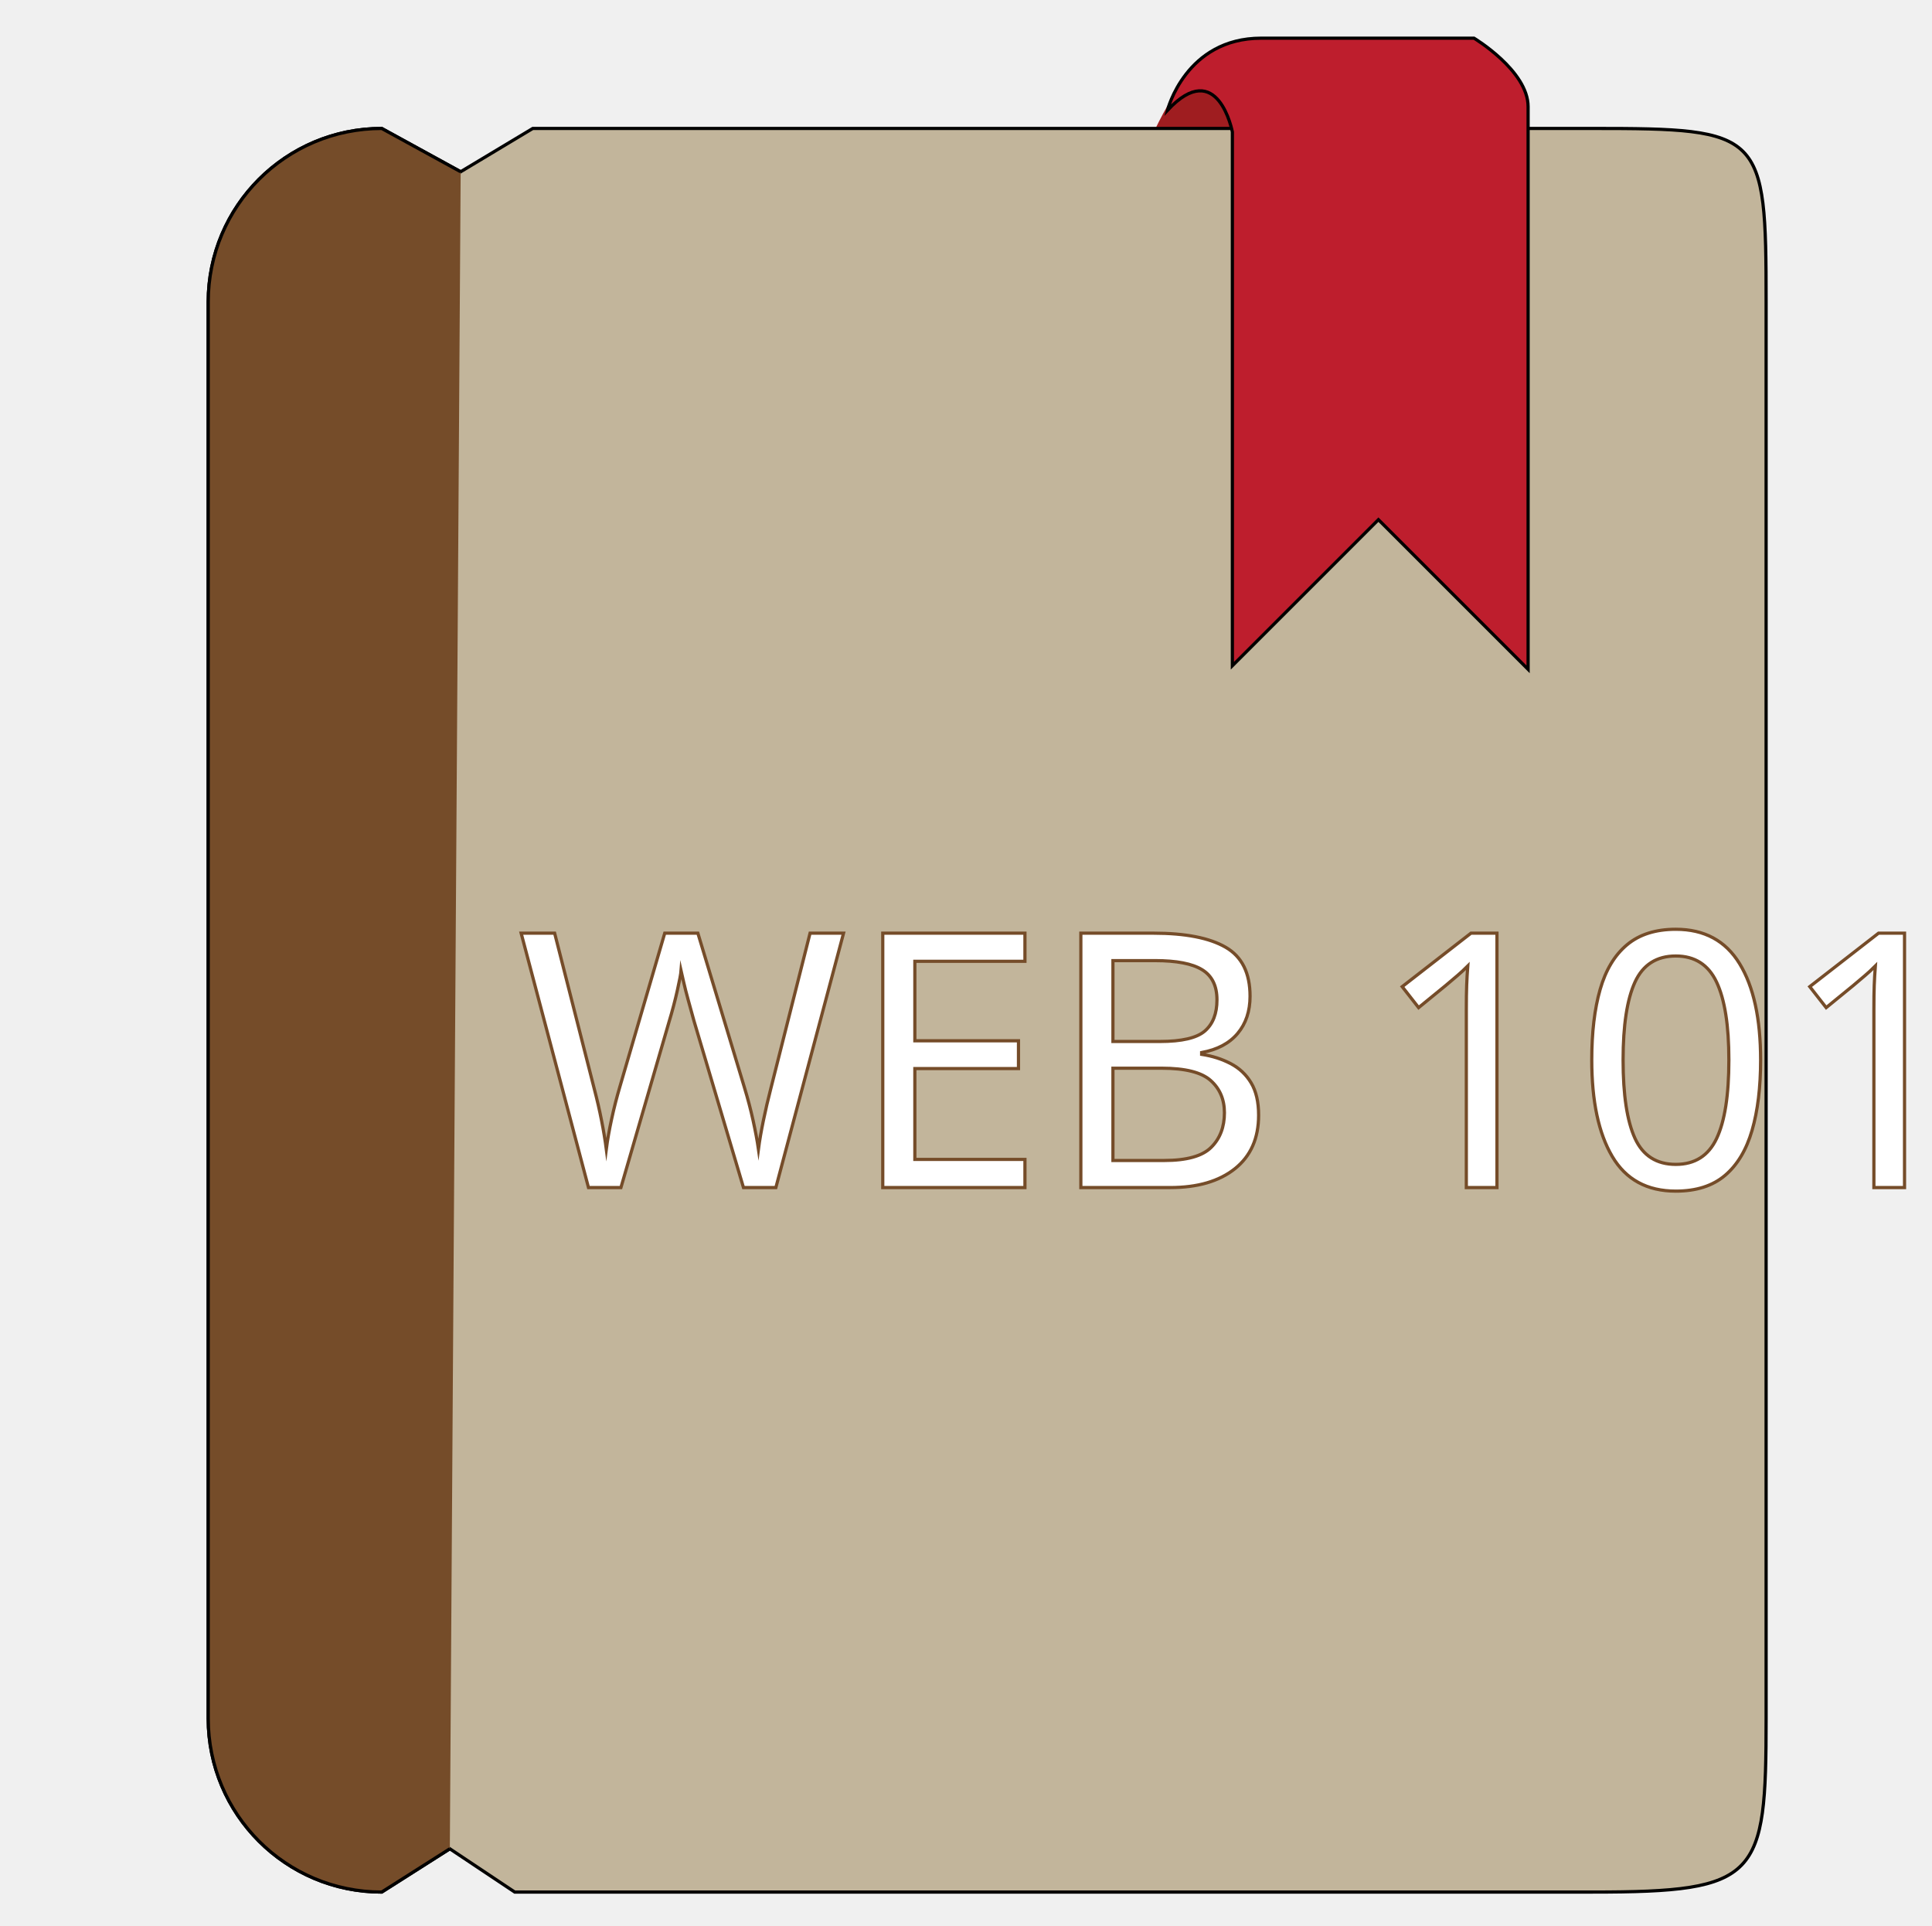
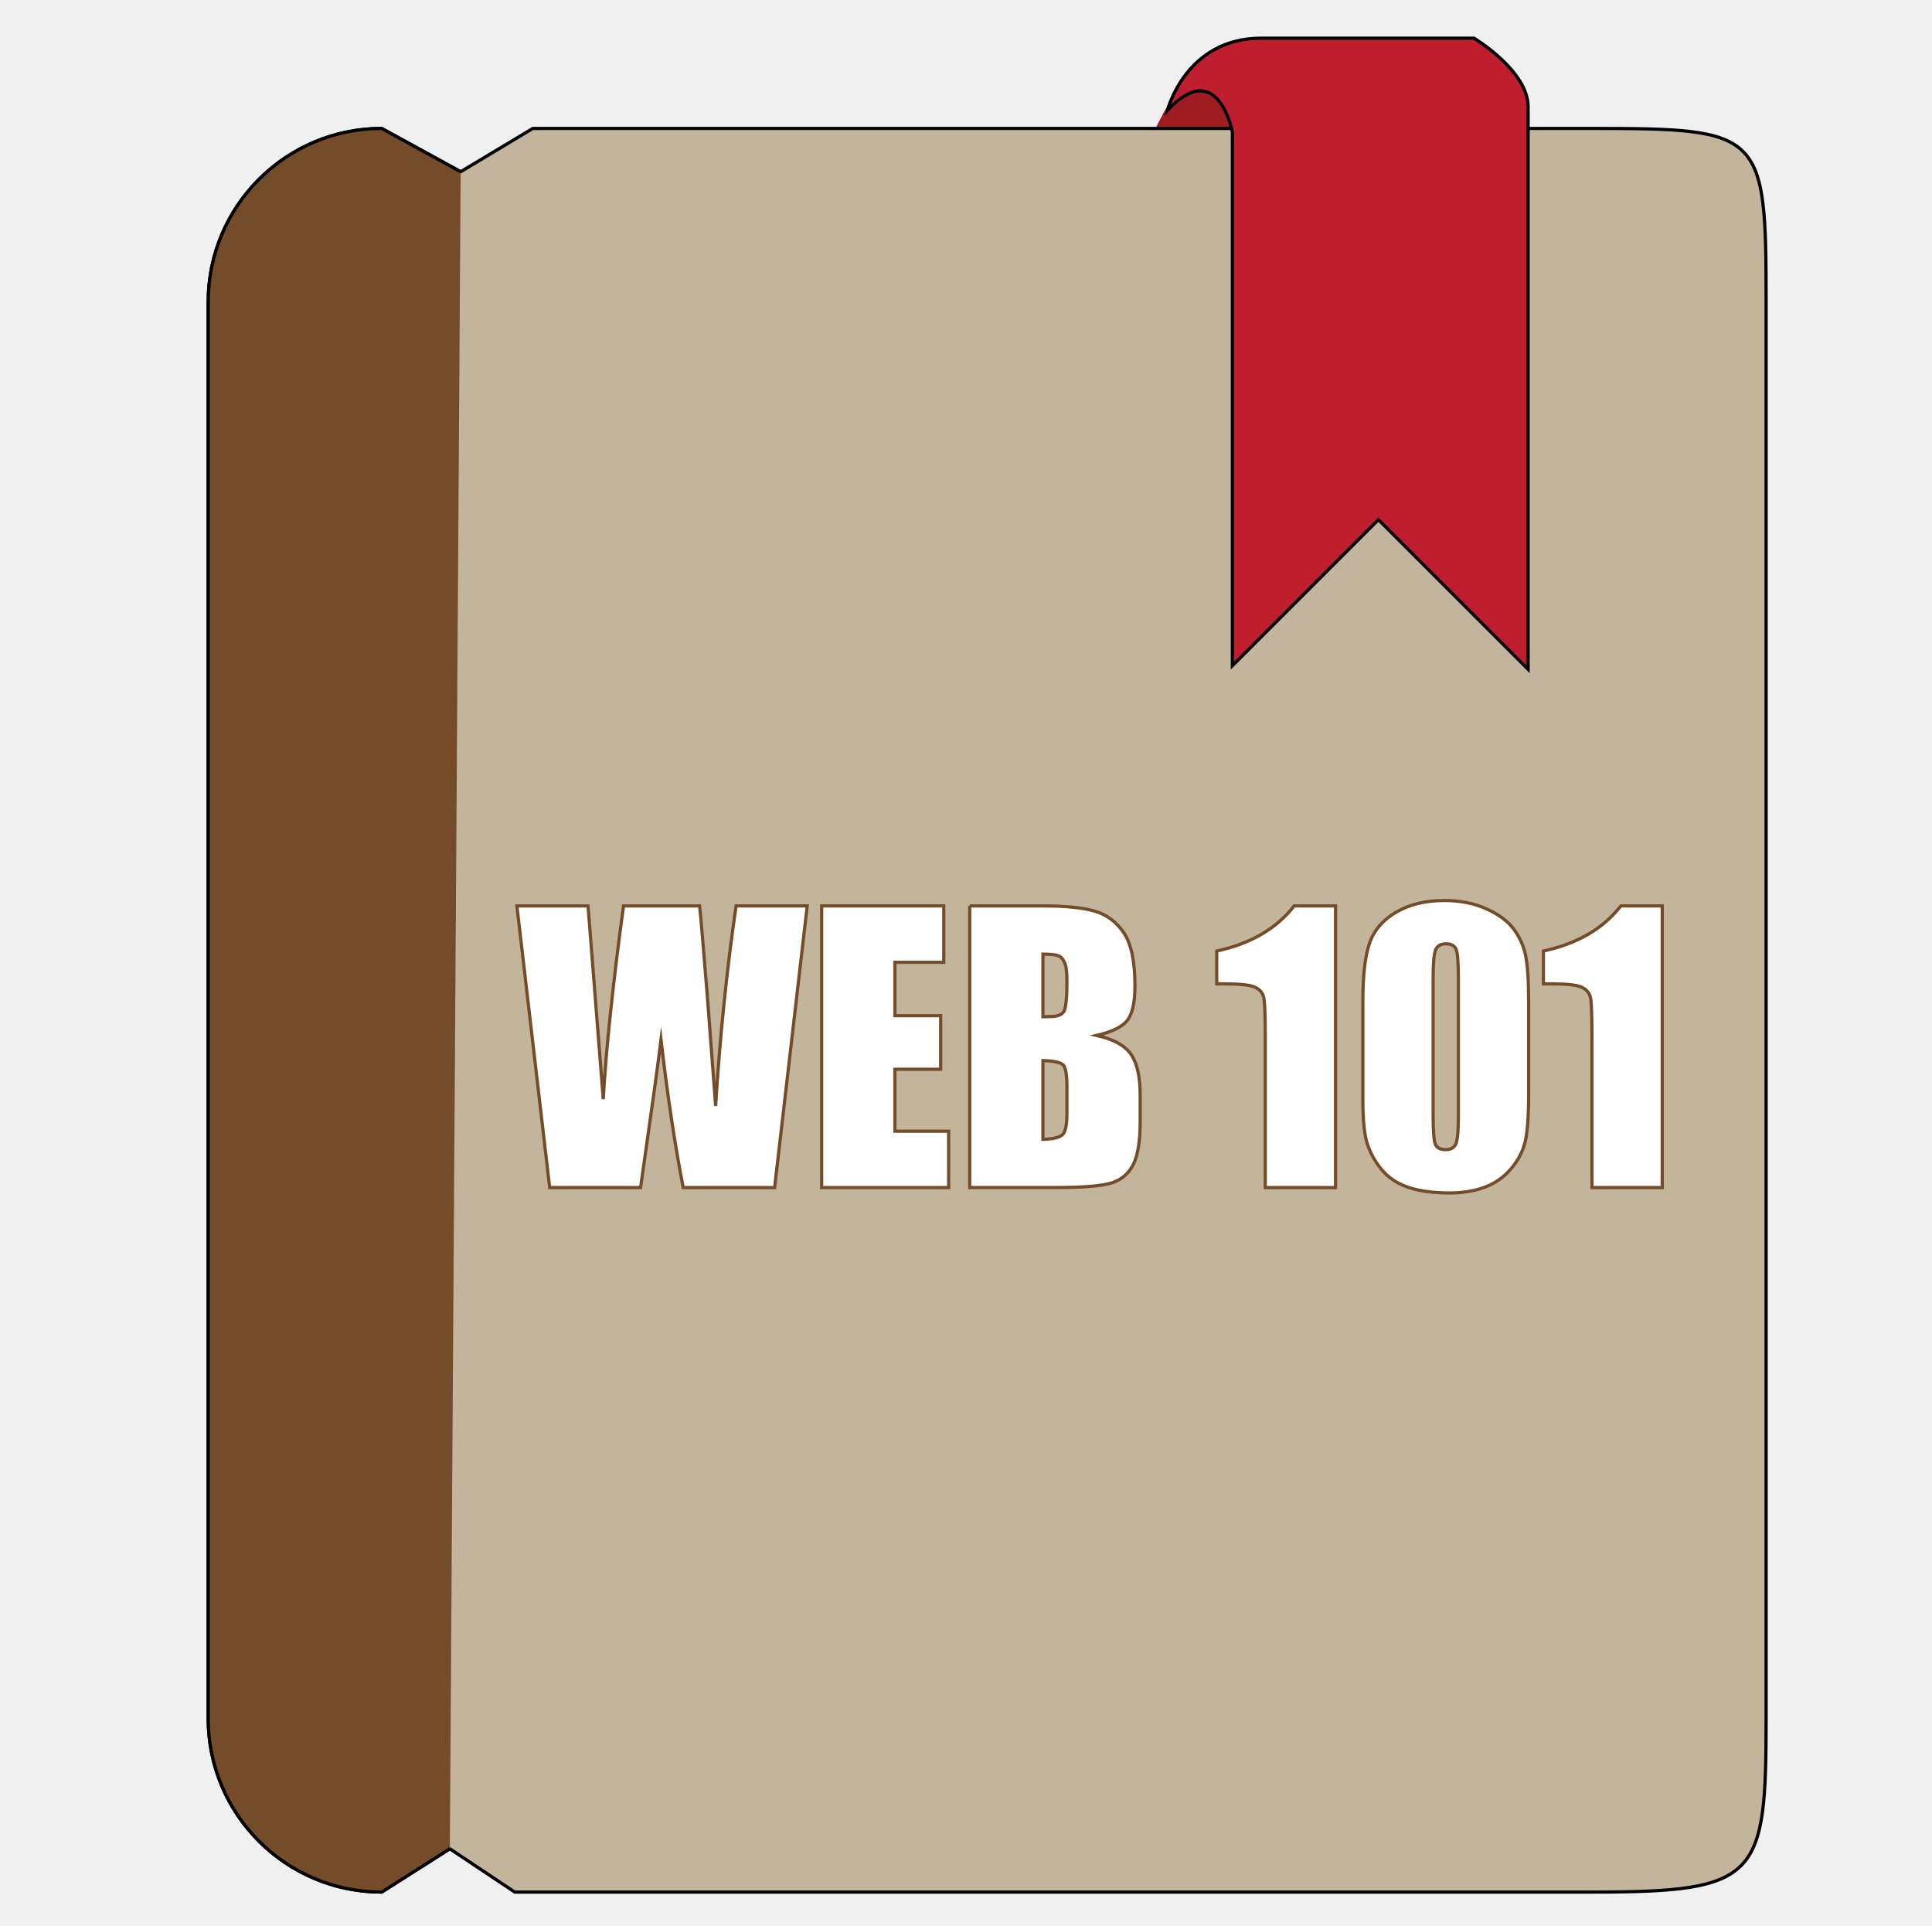
<svg xmlns="http://www.w3.org/2000/svg" version="1.1" x="0px" y="0px" width="603px" height="601px" viewBox="0 0 603 601" enable-background="new 0 0 603 601" xml:space="preserve">
  <g id="Layer_1" display="none">
    <path display="inline" fill="#E1F3F8" d="M495.154,64.301l92.81,479.313c0,26.028-21.103,47.135-47.131,47.135H61.519   c-26.028,0-47.131-21.106-47.131-47.135L94.547,64.301L83.418,64.39c-14.1,0-25.531-11.428-25.531-25.528l0,0   c0-14.098,11.431-25.529,25.531-25.529h422.863c14.103,0,25.526,11.431,25.526,25.529l0,0c0,14.1-11.424,25.528-25.526,25.528   l-8.591,0.022L495.154,64.301z" />
    <path display="inline" fill="#8DC63F" d="M526.509,233.992c-19.641-0.047-29.395-11.904-39.326-21.782   c-9.555,9.503-19.011,20.885-37.19,21.782c-19.646-0.047-29.399-11.904-39.327-21.782c-9.554,9.501-18.935,20.83-37.11,21.729   l-0.666,0.053c-19.646-0.047-29.399-11.904-39.327-21.782c-9.559,9.503-19.015,20.885-37.194,21.782   c-19.642-0.047-29.396-11.904-39.327-21.782c-9.554,9.501-18.931,20.83-37.105,21.729l-0.413,0.053   c-19.646-0.047-29.396-11.904-39.327-21.782c-9.556,9.503-19.015,20.885-37.19,21.782c-19.643-0.047-29.399-11.904-39.327-21.782   c-9.554,9.501-18.935,20.83-37.108,21.729l-1.291-0.398L13.424,543.614c0,26.028,21.1,47.135,47.131,47.135H539.87   c26.028,0,47.131-21.106,47.131-47.135l-59.977-309.731L526.509,233.992z" />
    <path display="inline" fill="none" stroke="#000000" stroke-miterlimit="10" d="M495.154,64.301l92.81,479.313   c0,26.028-21.103,47.135-47.131,47.135H61.519c-26.028,0-47.131-21.106-47.131-47.135L94.547,64.301L83.418,64.39   c-14.1,0-25.531-11.428-25.531-25.528l0,0c0-14.098,11.431-25.529,25.531-25.529h422.863c14.103,0,25.526,11.431,25.526,25.529l0,0   c0,14.1-11.424,25.528-25.526,25.528l-8.591,0.022L495.154,64.301z" />
    <path display="inline" fill="none" stroke="#000000" stroke-miterlimit="10" d="M527.295,233.992   c-19.646-0.047-29.399-11.904-39.327-21.782c-9.559,9.503-19.015,20.885-37.194,21.782c-19.642-0.047-29.396-11.904-39.327-21.782   c-9.554,9.501-18.935,20.83-37.105,21.729l-0.671,0.053c-19.646-0.047-29.399-11.904-39.331-21.782   c-9.555,9.503-19.011,20.885-37.187,21.782c-19.646-0.047-29.399-11.904-39.331-21.782c-9.554,9.501-18.935,20.83-37.11,21.729   l-0.408,0.053c-19.642-0.047-29.396-11.904-39.327-21.782c-9.554,9.503-19.013,20.885-37.19,21.782   c-19.643-0.047-29.397-11.904-39.327-21.782c-9.554,9.501-18.935,20.83-37.108,21.729" />
    <path display="inline" opacity="0.54" fill="#FFFFFF" d="M107.417,71.428L30.069,543.881c0,0-14.729,47.126,79.533,34.36   c-19.528-6.866-71.678-4.903-60.534-61.277c9.516-48.14,75.362-445.258,75.362-445.258s2.208-35.307-37.413-18.768   C100.918,54.019,108.918,59.667,107.417,71.428z" />
    <circle display="inline" fill="#FFFFFF" stroke="#E0E31C" stroke-miterlimit="10" cx="185.207" cy="339.646" r="38.293" />
    <path display="inline" fill="#FFFFFF" stroke="#E0E31C" stroke-miterlimit="10" d="M431.66,306.263   c0,15.187-12.308,27.49-27.494,27.49c-15.186,0-27.489-12.304-27.489-27.49c0-15.186,12.304-27.494,27.489-27.494   C419.353,278.769,431.66,291.077,431.66,306.263z" />
    <path display="inline" fill="#FFFFFF" stroke="#E0E31C" stroke-miterlimit="10" d="M373.728,348.975   c0,11.117-9.008,20.13-20.13,20.13c-11.113,0-20.125-9.013-20.125-20.13c0-11.118,9.012-20.126,20.125-20.126   C364.72,328.849,373.728,337.856,373.728,348.975z" />
    <circle display="inline" fill="#FFFFFF" stroke="#E0E31C" stroke-miterlimit="10" cx="261.304" cy="398.068" r="26.02" />
    <path display="inline" fill="#FFFFFF" stroke="#E0E31C" stroke-miterlimit="10" d="M302.052,308.719   c0,7.862-6.374,14.236-14.235,14.236c-7.862,0-14.24-6.374-14.24-14.236c0-7.861,6.378-14.24,14.24-14.24   C295.678,294.479,302.052,300.857,302.052,308.719z" />
    <path display="inline" fill="#FFFFFF" stroke="#E0E31C" stroke-miterlimit="10" d="M305.979,440.779   c0,7.054-5.717,12.766-12.761,12.766c-7.054,0-12.766-5.712-12.766-12.766c0-7.049,5.712-12.765,12.766-12.765   C300.262,428.015,305.979,433.73,305.979,440.779z" />
    <path display="inline" fill="#FFFFFF" stroke="#E0E31C" stroke-miterlimit="10" d="M336.417,463.361   c0,5.97-4.837,10.802-10.802,10.802c-5.961,0-10.803-4.832-10.803-10.802c0-5.961,4.842-10.798,10.803-10.798   C331.58,452.563,336.417,457.4,336.417,463.361z" />
    <path display="inline" fill="#FFFFFF" stroke="#E0E31C" stroke-miterlimit="10" d="M346.233,417.217   c0,8.675-7.031,15.71-15.706,15.71c-8.679,0-15.715-7.035-15.715-15.71s7.036-15.711,15.715-15.711   C339.202,401.506,346.233,408.542,346.233,417.217z" />
    <path display="inline" fill="#FFFFFF" stroke="#E0E31C" stroke-miterlimit="10" d="M415.95,467.292   c0,16.271-13.191,29.453-29.457,29.453s-29.458-13.183-29.458-29.453c0-16.27,13.192-29.457,29.458-29.457   S415.95,451.022,415.95,467.292z" />
    <circle display="inline" fill="#FFFFFF" stroke="#E0E31C" stroke-miterlimit="10" cx="261.304" cy="98.749" r="26.02" />
    <path display="inline" fill="#FFFFFF" stroke="#E0E31C" stroke-miterlimit="10" d="M305.979,141.46   c0,7.051-5.717,12.766-12.761,12.766c-7.054,0-12.766-5.714-12.766-12.766c0-7.049,5.712-12.763,12.766-12.763   C300.262,128.697,305.979,134.412,305.979,141.46z" />
    <path display="inline" fill="#FFFFFF" stroke="#E0E31C" stroke-miterlimit="10" d="M336.417,164.044   c0,5.965-4.837,10.802-10.802,10.802c-5.961,0-10.803-4.837-10.803-10.802c0-5.963,4.842-10.8,10.803-10.8   C331.58,153.244,336.417,158.081,336.417,164.044z" />
    <path display="inline" fill="#FFFFFF" stroke="#E0E31C" stroke-miterlimit="10" d="M346.233,117.897   c0,8.674-7.031,15.708-15.706,15.708c-8.679,0-15.715-7.034-15.715-15.708c0-8.677,7.036-15.71,15.715-15.71   C339.202,102.187,346.233,109.22,346.233,117.897z" />
    <path display="inline" fill="#FFFFFF" stroke="#E0E31C" stroke-miterlimit="10" d="M415.95,167.973   c0,16.268-13.191,29.455-29.457,29.455s-29.458-13.188-29.458-29.455c0-16.27,13.192-29.458,29.458-29.458   S415.95,151.703,415.95,167.973z" />
    <path display="inline" opacity="0.66" fill="#FFFFFF" d="M70.046,31.171c0,0,6.874-9.45,12.766-10.8   c5.89-1.351,424.175,0,424.175,0s16.395,0.704,15.706,16.201c-7.746-8.248-3.927-14.851-437.918-10.8   C79.072,24.941,70.046,31.171,70.046,31.171z" />
  </g>
  <g id="Layer_2" display="none">
    <g display="inline">
      <g>
        <path fill="#D1D3D4" stroke="#808285" stroke-miterlimit="10" d="M438.515,200.265l93.531,73.69     c0,0,91.502-128.504,37.971-258.32l0,0c-139.061-25.566-241.058,98.322-241.058,98.322l87.72,69.108" />
        <line fill="#939598" stroke="#808285" stroke-miterlimit="10" x1="570.017" y1="15.635" x2="451.029" y2="167.242" />
        <polygon fill="#8B5E3C" points="150.676,576.076 122.762,554.084 415.662,182.308 454.961,161.863 443.58,204.295    " />
        <path fill="#8B5E3C" d="M165.127,579.607c-10.624,13.489-30.164,15.806-43.642,5.183c-13.484-10.625-15.801-30.159-5.182-43.644     c10.624-13.483,30.163-15.801,43.643-5.182C173.43,546.589,175.747,566.128,165.127,579.607z" />
      </g>
      <g>
        <polygon fill="#8B5E3C" points="511.895,553.959 474.918,583.437 86.628,96.244 123.61,66.773    " />
        <g>
          <polyline fill="#6D6E71" points="13.543,172.128 9.132,186.786 75.959,270.63 92.321,270.584     " />
          <polyline fill="#6D6E71" points="211.658,14.41 226.925,13.38 293.752,97.226 290.059,113.163     " />
          <polygon fill="#BCBEC0" points="290.21,113.065 92.133,270.929 13.507,172.204 211.585,14.335     " />
          <polygon fill="#D1D3D4" points="290.059,113.163 92.16,270.89 78.048,253.183 275.947,95.462     " />
          <rect x="-7.107" y="90.764" transform="matrix(0.782 -0.6233 0.6233 0.782 -37.5919 96.6853)" fill="#D1D3D4" width="253.063" height="22.639" />
        </g>
        <path fill="#8B5E3C" d="M131.902,63.873c2.43,3.046,1.927,7.481-1.12,9.909L90.564,105.84c-3.048,2.424-7.486,1.925-9.912-1.119     l0,0c-2.425-3.049-1.923-7.484,1.125-9.912l40.219-32.058C125.039,60.325,129.473,60.827,131.902,63.873L131.902,63.873z" />
        <path fill="#8B5E3C" d="M518.126,548.467c2.429,3.044,1.927,7.481-1.121,9.91l-40.218,32.056     c-3.048,2.426-7.486,1.924-9.911-1.124l0,0c-2.431-3.04-1.928-7.478,1.116-9.907l40.222-32.055     C511.258,544.921,515.696,545.419,518.126,548.467L518.126,548.467z" />
      </g>
    </g>
  </g>
  <g id="Layer_3" display="none">
    <g display="inline">
      <path fill="#F7941E" stroke="#000000" stroke-miterlimit="10" d="M300.562,564.339c29.662-1.552,86.372-7.425,144.694-22.978    c-9.375-16.402,7.029-337.373,7.029-337.373s16.398,53.889,28.112,79.659c77.313,0,105.426-49.2,105.426-49.2L520.229,82.163    L414.8,44.676c0,0-18.746,0-35.147-2.343c-7.026,10.542-56.23,19.768-80.393,23.721l0.072-0.036    c-24.241-3.974-73.157-13.177-80.159-23.685c-16.401,2.343-35.143,2.343-35.143,2.343L78.601,82.163l-65.6,152.285    c0,0,28.117,49.2,105.433,49.2c11.704-25.771,28.113-79.659,28.113-79.659s16.401,320.97,7.022,337.373    c58.822,15.686,116.006,21.526,145.448,23.014L300.562,564.339z" />
      <rect x="177.254" y="106.123" fill="none" width="258.484" height="208.385" />
      <text transform="matrix(1 0 0 1 177.2534 293.687)" fill="#FFFFFF" stroke="#000000" font-family="'Impact'" font-size="237.127">23</text>
    </g>
  </g>
  <g id="Layer_4">
    <g>
      <path fill="#9F1D20" d="M357.631,46.838c0,0,11.25-28.14,21.383-28.14c10.13,0,46.151,41.646,46.151,41.646L357.631,71.6V46.838z" />
      <path fill="#C2B59B" stroke="#000000" stroke-miterlimit="10" d="M551.223,536.329c0,49.649-2.246,54.151-54.15,54.151H160.656    l-20.258-13.507L119.14,590.48c-29.905,0-54.154-24.244-54.154-54.151V94.236c0-29.905,24.25-54.15,54.154-54.15l24.638,13.509    l22.508-13.509h330.787c53.024,0,54.15,1.125,54.15,54.15V536.329z" />
      <path fill="#754C29" stroke="#000000" stroke-miterlimit="10" d="M140.398,576.974L119.14,590.48    c-29.905,0-54.154-24.244-54.154-54.151V94.236c0-29.905,24.25-54.15,54.154-54.15l24.638,13.509" />
      <path fill="#BE1E2D" stroke="#000000" stroke-miterlimit="10" d="M364.381,34.425c0,0,5.634-22.51,29.267-22.51    c23.638,0,66.409,0,66.409,0s16.882,10.127,16.882,21.383s0,175.59,0,175.59l-46.717-46.71l-45.583,45.583V41.18    C384.639,41.18,380.143,17.542,364.381,34.425z" />
-       <rect x="161.329" y="282.666" fill="none" width="383.66" height="129.432" />
-       <text transform="matrix(1 0 0 1 161.3286 370.6191)" fill="#FFFFFF" stroke="#754C29" stroke-miterlimit="10" font-family="'Impact'" font-size="111.194">WEB 101</text>
+       <g>
+         <path fill="#FFFFFF" stroke="#754C29" stroke-miterlimit="10" d="M251.945,282.717l-10.178,87.902h-28.538     c-2.613-13.505-4.918-28.87-6.918-46.096c-0.912,7.386-3.037,22.751-6.375,46.096h-28.375l-10.232-87.902h22.206l2.416,30.67     l2.335,29.651c0.843-15.345,2.95-35.451,6.32-60.321h23.736c0.315,2.571,1.146,12.235,2.493,28.993l2.525,33.445     c1.299-21.278,3.426-42.091,6.378-62.438H251.945z" />
+         <path fill="#FFFFFF" stroke="#754C29" stroke-miterlimit="10" d="M256.452,282.717h38.114v17.591h-15.256v16.668h14.279v16.723     h-14.279v19.329h16.776v17.591h-39.635V282.717z" />
+         <path fill="#FFFFFF" stroke="#754C29" stroke-miterlimit="10" d="M302.656,282.717h22.804c7.202,0,12.659,0.561,16.37,1.683     c3.709,1.121,6.705,3.391,8.985,6.809c2.28,3.419,3.42,8.925,3.42,16.521c0,5.137-0.806,8.718-2.416,10.743     c-1.61,2.026-4.787,3.581-9.528,4.666c5.284,1.195,8.868,3.178,10.75,5.949c1.882,2.771,2.823,7.018,2.823,12.739v8.148     c0,5.94-0.679,10.341-2.035,13.201c-1.357,2.861-3.521,4.816-6.488,5.867c-2.969,1.05-9.05,1.575-18.243,1.575h-26.441V282.717z      M325.515,297.756v19.546c0.977-0.036,1.737-0.055,2.28-0.055c2.243,0,3.673-0.552,4.289-1.656     c0.615-1.104,0.923-4.262,0.923-9.474c0-2.75-0.254-4.678-0.76-5.782c-0.508-1.104-1.168-1.8-1.982-2.09     C329.45,297.956,327.867,297.793,325.515,297.756z M325.515,330.984v24.596c3.221-0.109,5.274-0.615,6.162-1.521     c0.887-0.904,1.33-3.131,1.33-6.679v-8.198c0-3.764-0.398-6.044-1.194-6.841C331.016,331.546,328.916,331.093,325.515,330.984z" />
+         <path fill="#FFFFFF" stroke="#754C29" stroke-miterlimit="10" d="M416.837,282.717v87.902h-21.935v-47.127     c0-6.805-0.163-10.895-0.489-12.271c-0.325-1.375-1.222-2.416-2.688-3.122s-4.732-1.059-9.8-1.059h-2.172v-10.249     c10.605-2.282,18.658-6.974,24.161-14.076H416.837z" />
+         <path fill="#FFFFFF" stroke="#754C29" stroke-miterlimit="10" d="M477.104,312.47v29.319c0,6.66-0.362,11.51-1.086,14.551     c-0.725,3.04-2.226,5.883-4.506,8.524c-2.28,2.643-5.032,4.543-8.253,5.7c-3.223,1.158-6.823,1.738-10.805,1.738     c-5.249,0-9.61-0.607-13.085-1.819s-6.244-3.104-8.307-5.674c-2.063-2.569-3.529-5.275-4.398-8.117     c-0.868-2.841-1.303-7.356-1.303-13.546V312.47c0-8.071,0.696-14.116,2.09-18.134s4.162-7.239,8.308-9.665     c4.144-2.424,9.166-3.638,15.066-3.638c4.813,0,9.121,0.842,12.922,2.525s6.642,3.738,8.524,6.162     c1.882,2.426,3.157,5.158,3.828,8.199C476.769,300.96,477.104,305.811,477.104,312.47z M455.169,305.086     c0-4.669-0.227-7.592-0.679-8.769c-0.453-1.176-1.512-1.764-3.177-1.764c-1.628,0-2.706,0.624-3.23,1.873     c-0.524,1.249-0.787,4.136-0.787,8.66v42.893c0,5.104,0.244,8.181,0.733,9.229c0.488,1.051,1.547,1.575,3.176,1.575     s2.696-0.615,3.203-1.846s0.761-4,0.761-8.308V305.086z" />
+         <path fill="#FFFFFF" stroke="#754C29" stroke-miterlimit="10" d="M518.802,282.717v87.902h-21.935v-47.127     c0-6.805-0.163-10.895-0.489-12.271c-0.325-1.375-1.222-2.416-2.688-3.122s-4.732-1.059-9.8-1.059h-2.172v-10.249     c10.605-2.282,18.658-6.974,24.161-14.076H518.802z" />
+       </g>
    </g>
  </g>
</svg>
